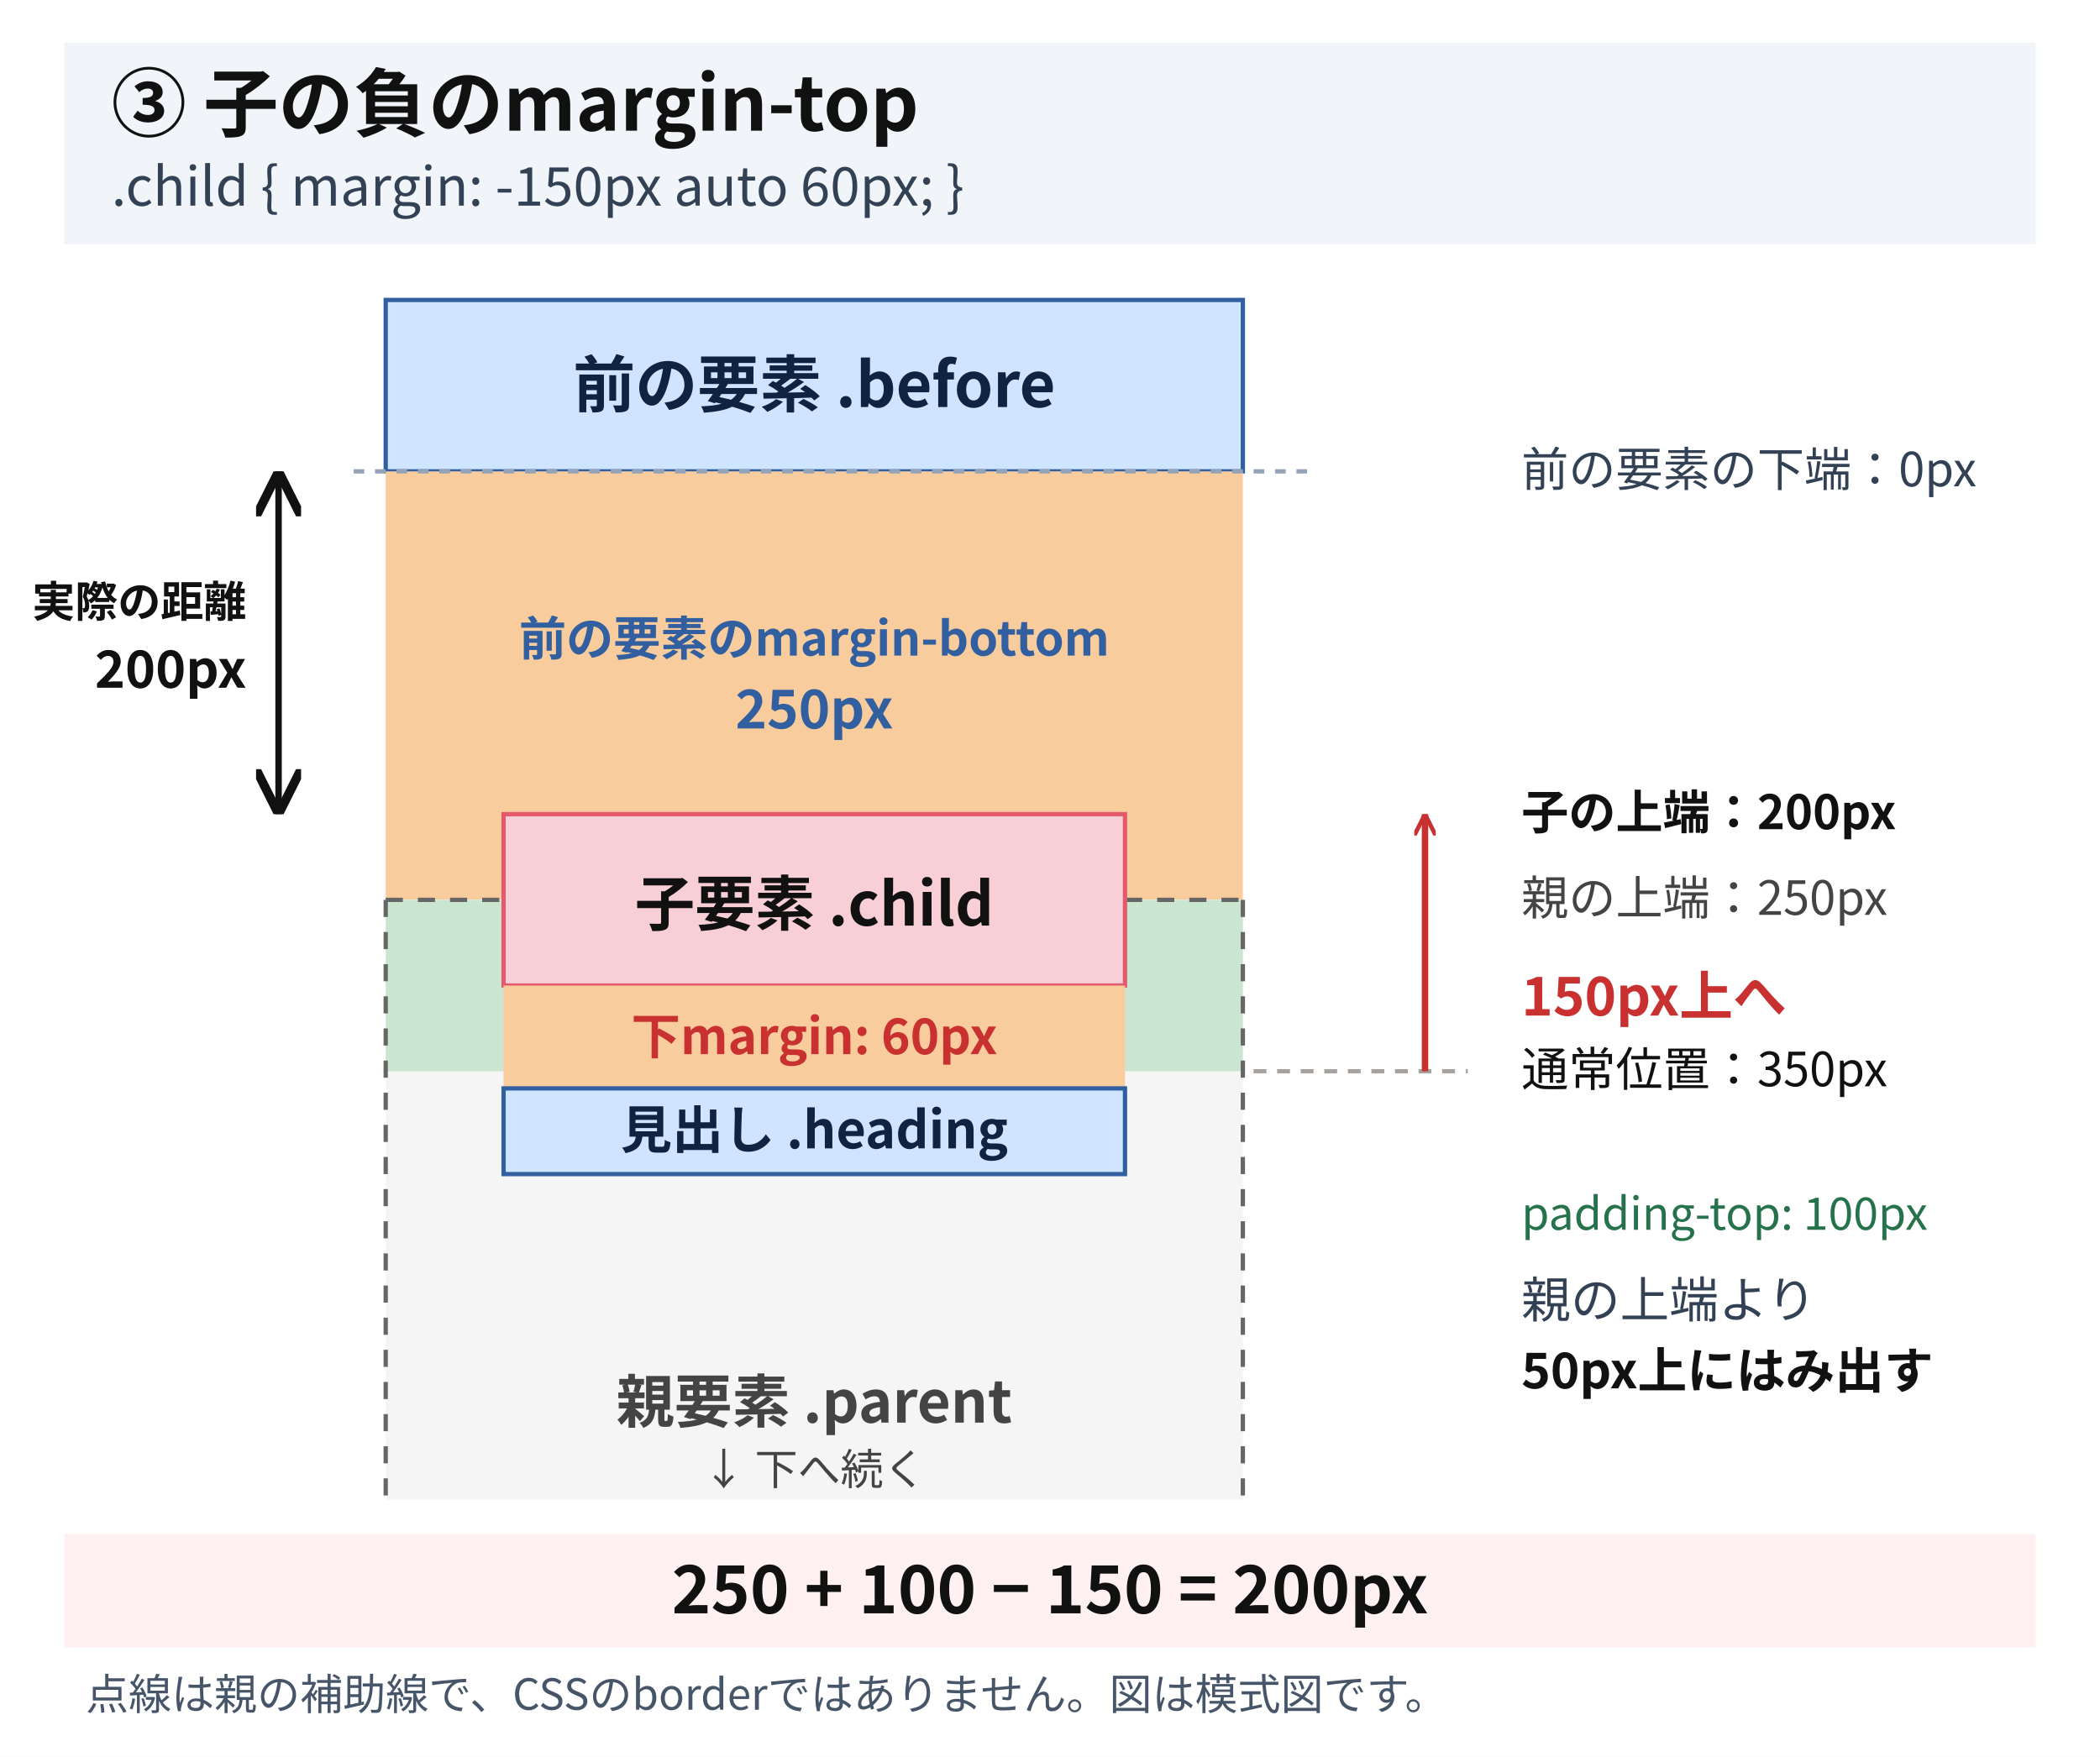
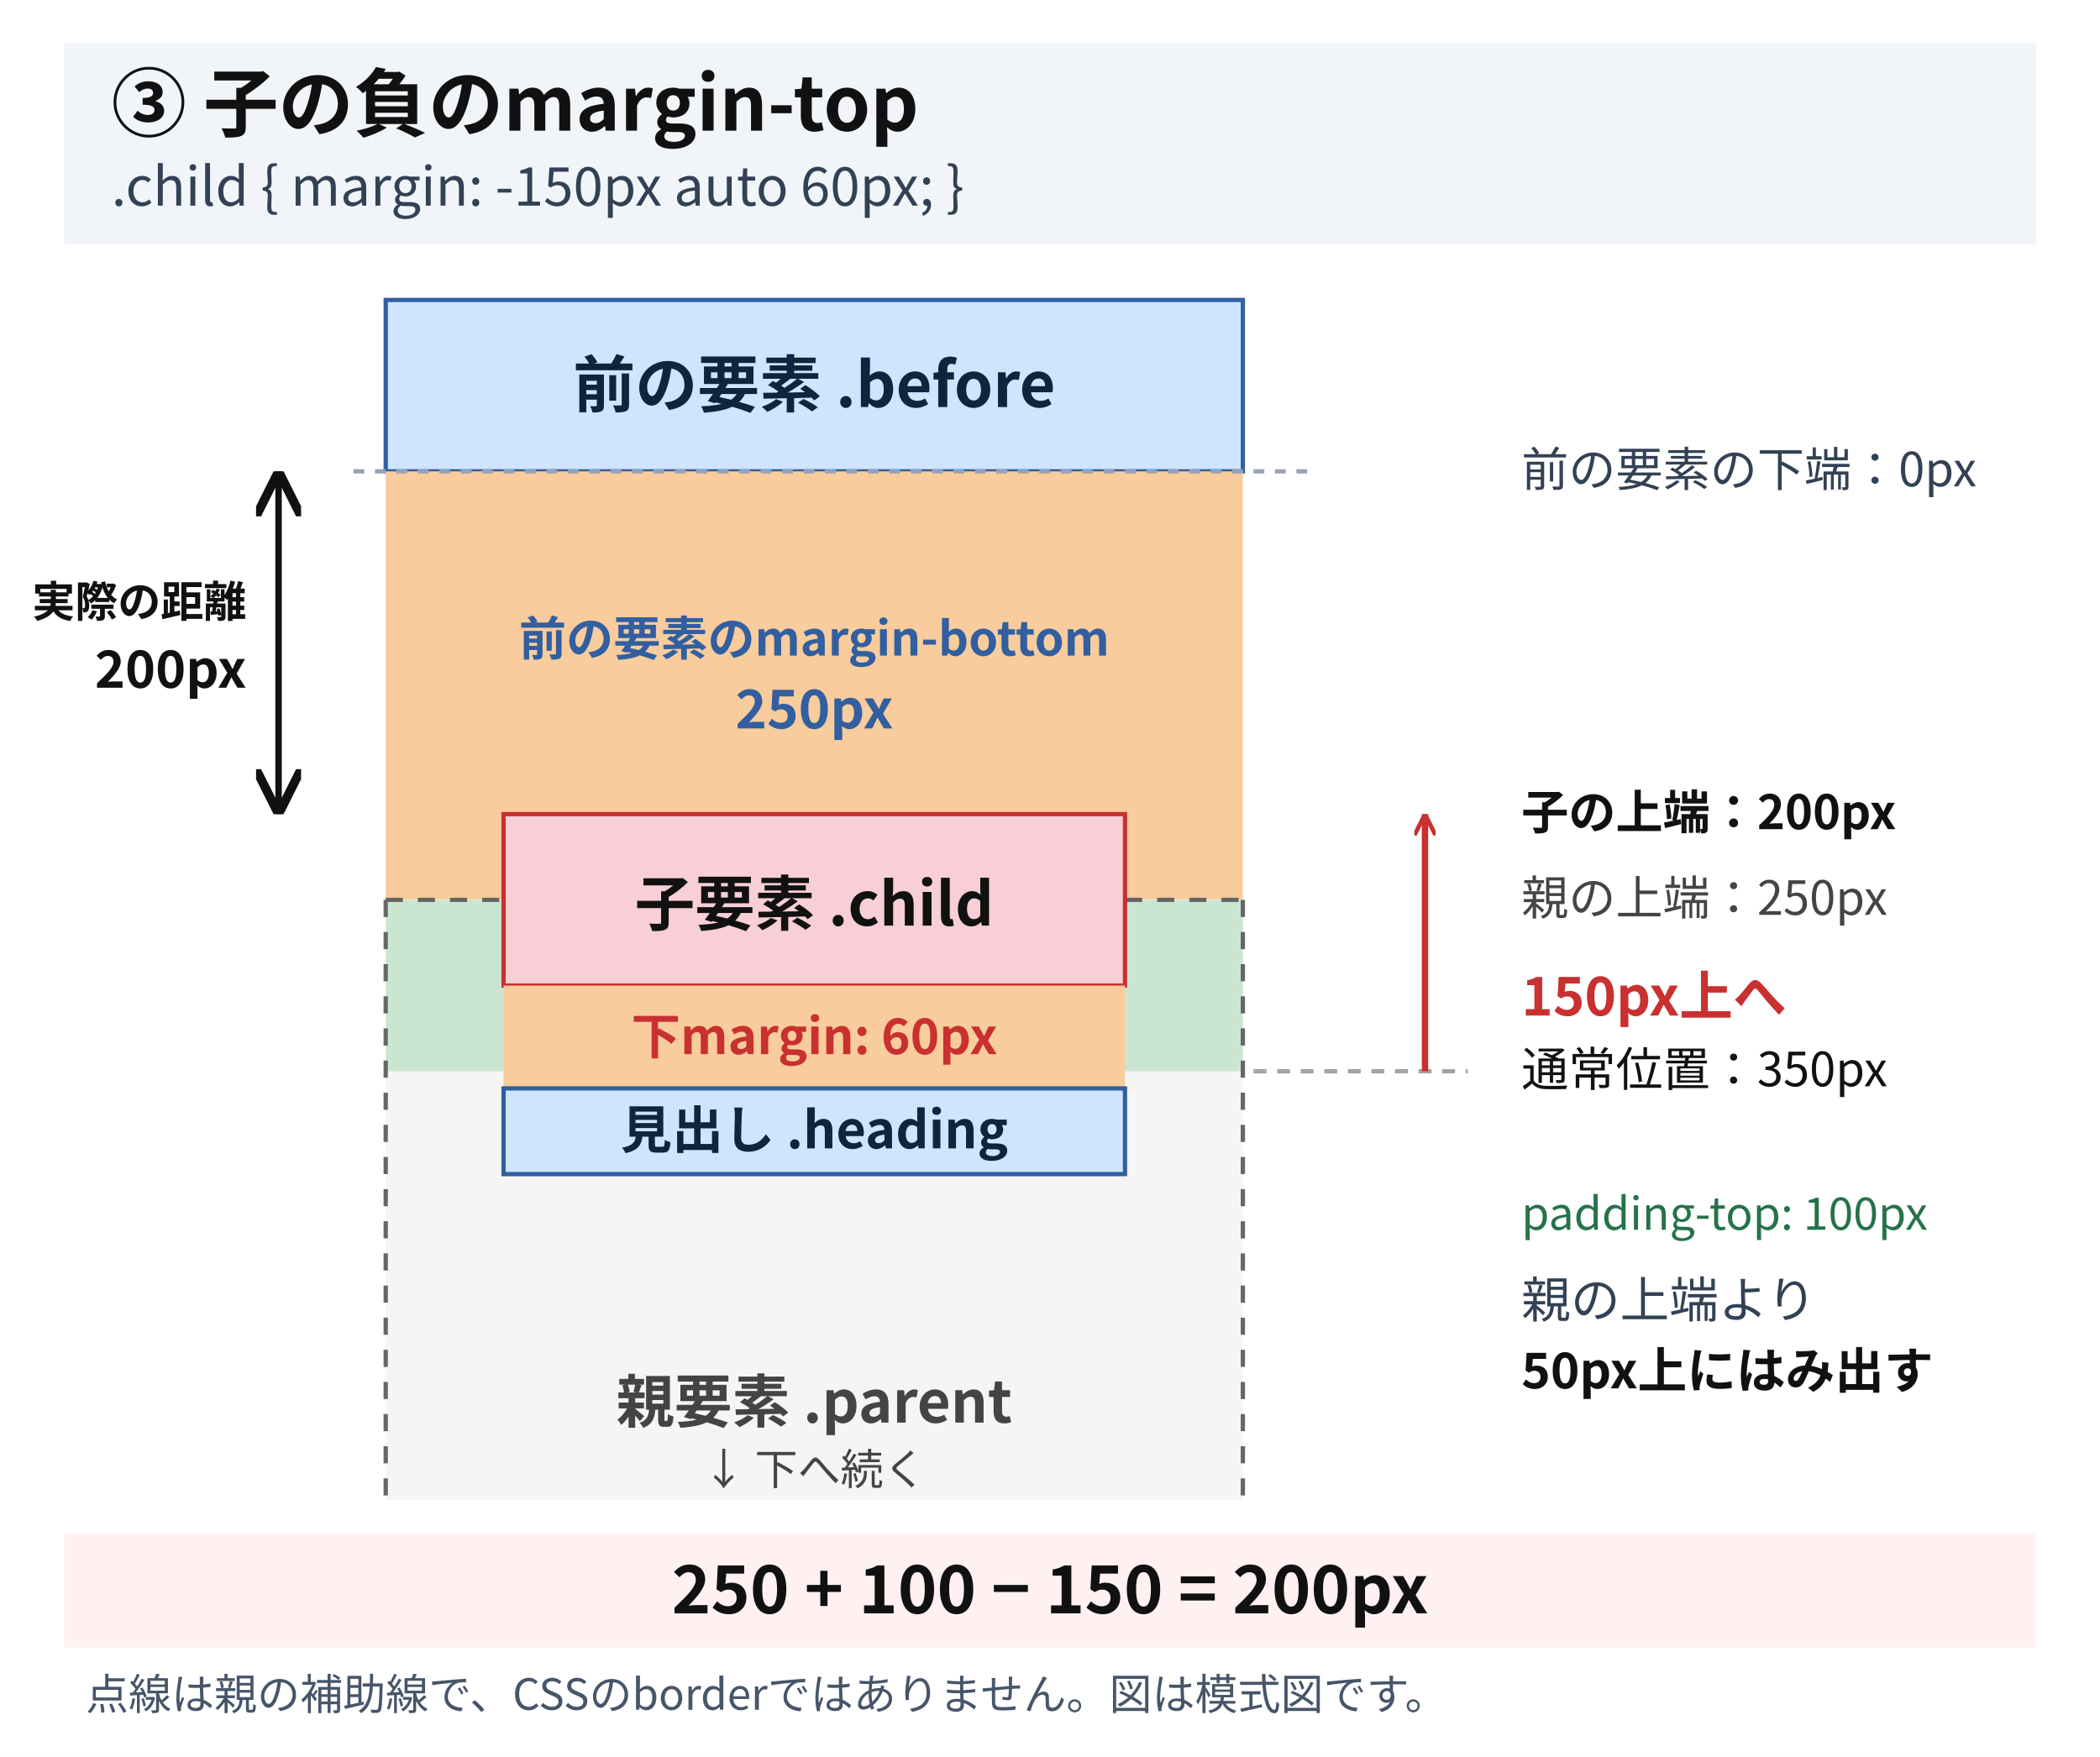
<svg xmlns="http://www.w3.org/2000/svg" width="980" height="820" viewBox="0 0 980 820" role="img" aria-labelledby="title desc">
  <defs>
    <marker id="black" viewBox="0 0 10 10" refX="10" refY="5" markerWidth="7" markerHeight="7" orient="auto-start-reverse">
      <path d="M 0 0 L 10 5 L 0 10" fill="none" stroke="#111111" stroke-width="2" />
    </marker>
    <marker id="blue" viewBox="0 0 10 10" refX="10" refY="5" markerWidth="7" markerHeight="7" orient="auto-start-reverse">
      <path d="M 0 0 L 10 5 L 0 10" fill="none" stroke="#315fa0" stroke-width="2" />
    </marker>
    <marker id="green" viewBox="0 0 10 10" refX="10" refY="5" markerWidth="7" markerHeight="7" orient="auto-start-reverse">
      <path d="M 0 0 L 10 5 L 0 10" fill="none" stroke="#26724a" stroke-width="2" />
    </marker>
    <marker id="red" markerUnits="userSpaceOnUse" viewBox="0 0 10 10" refX="10" refY="5" markerWidth="10" markerHeight="10" orient="auto-start-reverse">
      <path d="M 0 0 L 10 5 L 0 10" fill="none" stroke="#c93030" stroke-width="2" />
    </marker>
  </defs>
+   <style>
+   @media (prefers-reduced-motion: no-preference) {
+     .moving { animation: move 20s infinite; }
+     .applied { animation: reveal 20s infinite; }
+     @keyframes move {
+       0%, 10% { transform: translateY(120px); }
+       22.5%, 100% { transform: translateY(0); }
+     }
+     @keyframes reveal {
+       0%, 22%, 99%, 100% { opacity: 0; }
+       24%, 97% { opacity: 1; }
+     }
+   }
+ </style>
  <g font-family="Yu Gothic, Meiryo, Noto Sans CJK JP, sans-serif">
    <rect x="0" y="0" width="980" height="820" fill="#ffffff" />
    <rect x="30" y="20" width="920" height="94" fill="#f1f5f9" />
    <text x="52" y="61" font-size="35" fill="#111" font-weight="700" text-anchor="start">③ 子の負のmargin-top</text>
    <text x="52" y="96" font-size="25" fill="#334155" font-weight="400" text-anchor="start">.child { margin: -150px auto 60px; }</text>
    <rect x="180" y="140" width="400" height="80" fill="#cfe4ff" stroke="#315fa0" stroke-width="2" />
    <text x="380" y="190" font-size="29" fill="#10233f" font-weight="700" text-anchor="middle">前の要素 .before</text>
    <rect x="180" y="220" width="400" height="200" fill="#f9cc9d" />
    <rect x="180" y="420" width="400" height="280" fill="#f5f5f5" />
    <rect x="180" y="420" width="400" height="80" fill="#cae6d1" />
    <line x1="180" y1="420" x2="580" y2="420" stroke="#666666" stroke-width="2" stroke-dasharray="8 7" />
    <line x1="180" y1="420" x2="180" y2="700" stroke="#666666" stroke-width="2" stroke-dasharray="8 7" />
    <line x1="580" y1="420" x2="580" y2="700" stroke="#666666" stroke-width="2" stroke-dasharray="8 7" />
    <text x="380" y="664" font-size="27" fill="#444444" font-weight="700" text-anchor="middle">親要素 .parent</text>
    <text x="380" y="693" font-size="20" fill="#444444" font-weight="400" text-anchor="middle">↓ 下へ続く</text>
    <line x1="165" y1="220" x2="615" y2="220" stroke="#94a3b8" stroke-width="2" stroke-dasharray="5 5" />
    <text x="710" y="227" font-size="22" fill="#334155" font-weight="400" text-anchor="start">前の要素の下端：0px</text>
    <text x="710" y="427" font-size="22" fill="#444444" font-weight="400" text-anchor="start">親の上端：250px</text>
    <text x="380" y="306" font-size="22" fill="#315fa0" font-weight="600" text-anchor="middle">前の要素のmargin-bottom</text>
    <text x="380" y="340" font-size="25" fill="#315fa0" font-weight="700" text-anchor="middle">250px</text>
-     <rect x="235" y="380" width="290" height="80" fill="#f8cfd6" stroke="#e6586b" stroke-width="2" />
-     <text x="380" y="432" font-size="28" fill="#111" font-weight="700" text-anchor="middle">子要素 .child</text>
-     <rect x="235" y="460" width="290" height="48" fill="#f9cc9d" />
-     <text x="380" y="492" font-size="23" fill="#c93030" font-weight="600" text-anchor="middle">下margin: 60px</text>
-     <rect x="235" y="508" width="290" height="40" fill="#cfe4ff" stroke="#315fa0" stroke-width="2" />
-     <text x="380" y="536" font-size="24" fill="#10233f" font-weight="700" text-anchor="middle">見出し .heading</text>
-     <line x1="130" y1="220" x2="130" y2="380" stroke="#111111" stroke-width="3" marker-start="url(#black)" marker-end="url(#black)" />
-     <text x="115" y="288" font-size="20" fill="#111111" font-weight="600" text-anchor="end">実際の距離</text>
-     <text x="115" y="321" font-size="24" fill="#111111" font-weight="700" text-anchor="end">200px</text>
-     <line x1="585" y1="500" x2="685" y2="500" stroke="#a8a29e" stroke-width="2" stroke-dasharray="6 5" />
-     <line x1="665" y1="500" x2="665" y2="380" stroke="#c93030" stroke-width="3" marker-end="url(#red)" />
-     <text x="710" y="474" font-size="25" fill="#c93030" font-weight="700" text-anchor="start">150px上へ</text>
-     <text x="710" y="387" font-size="22" fill="#111111" font-weight="700" text-anchor="start" style="fill: #111111">子の上端：200px</text>
+     <g class="moving" id="moving-child-and-following-heading">
+       <rect x="235" y="380" width="290" height="80" fill="#f8cfd6" stroke="#c93030" stroke-width="2" />
+       <text x="380" y="432" font-size="28" fill="#111" font-weight="700" text-anchor="middle">子要素 .child</text>
+       <rect x="235" y="460" width="290" height="48" fill="#f9cc9d" />
+       <text x="380" y="492" font-size="23" fill="#c93030" font-weight="600" text-anchor="middle">下margin: 60px</text>
+       <rect x="235" y="508" width="290" height="40" fill="#cfe4ff" stroke="#315fa0" stroke-width="2" />
+       <text x="380" y="536" font-size="24" fill="#10233f" font-weight="700" text-anchor="middle">見出し .heading</text>
+     </g>
+     <g class="applied">
+       <line x1="130" y1="220" x2="130" y2="380" stroke="#111111" stroke-width="3" marker-start="url(#black)" marker-end="url(#black)" />
+       <text x="115" y="288" font-size="20" fill="#111111" font-weight="600" text-anchor="end">実際の距離</text>
+       <text x="115" y="321" font-size="24" fill="#111111" font-weight="700" text-anchor="end">200px</text>
+       <line x1="585" y1="500" x2="685" y2="500" stroke="#a8a29e" stroke-width="2" stroke-dasharray="6 5" />
+       <line x1="665" y1="500" x2="665" y2="380" stroke="#c93030" stroke-width="3" marker-end="url(#red)" />
+       <text x="710" y="474" font-size="25" fill="#c93030" font-weight="700" text-anchor="start">150px上へ</text>
+       <text x="710" y="387" font-size="22" fill="#111111" font-weight="700" text-anchor="start" style="fill: #111111">子の上端：200px</text>
+     </g>
    <text x="710" y="507" font-size="22" fill="#78716c" font-weight="400" text-anchor="start" style="fill: #111111">通常位置：350px</text>
    <text x="710" y="574" font-size="21" fill="#26724a" font-weight="400" text-anchor="start">padding-top: 100px</text>
-     <text x="710" y="615" font-size="23" fill="#334155" font-weight="400" text-anchor="start">親の上端より</text>
-     <text x="710" y="648" font-size="23" fill="#111111" font-weight="700" text-anchor="start">50px上にはみ出す</text>
-     <rect x="30" y="716" width="920" height="53" fill="#fff1f2" />
-     <text x="490" y="753" font-size="31" fill="#111111" font-weight="700" text-anchor="middle">250 + 100 − 150 = 200px</text>
+     <g class="applied">
+       <text x="710" y="615" font-size="23" fill="#334155" font-weight="400" text-anchor="start">親の上端より</text>
+       <text x="710" y="648" font-size="23" fill="#111111" font-weight="700" text-anchor="start">50px上にはみ出す</text>
+       <rect x="30" y="716" width="920" height="53" fill="#fff1f2" />
+       <text x="490" y="753" font-size="31" fill="#111111" font-weight="700" text-anchor="middle">250 + 100 − 150 = 200px</text>
+     </g>
    <text x="40" y="798" font-size="20" fill="#475569" font-weight="400" text-anchor="start">点線は親の補助線で、CSSのborderではありません。図は模式図です。</text>
  </g>
</svg>
